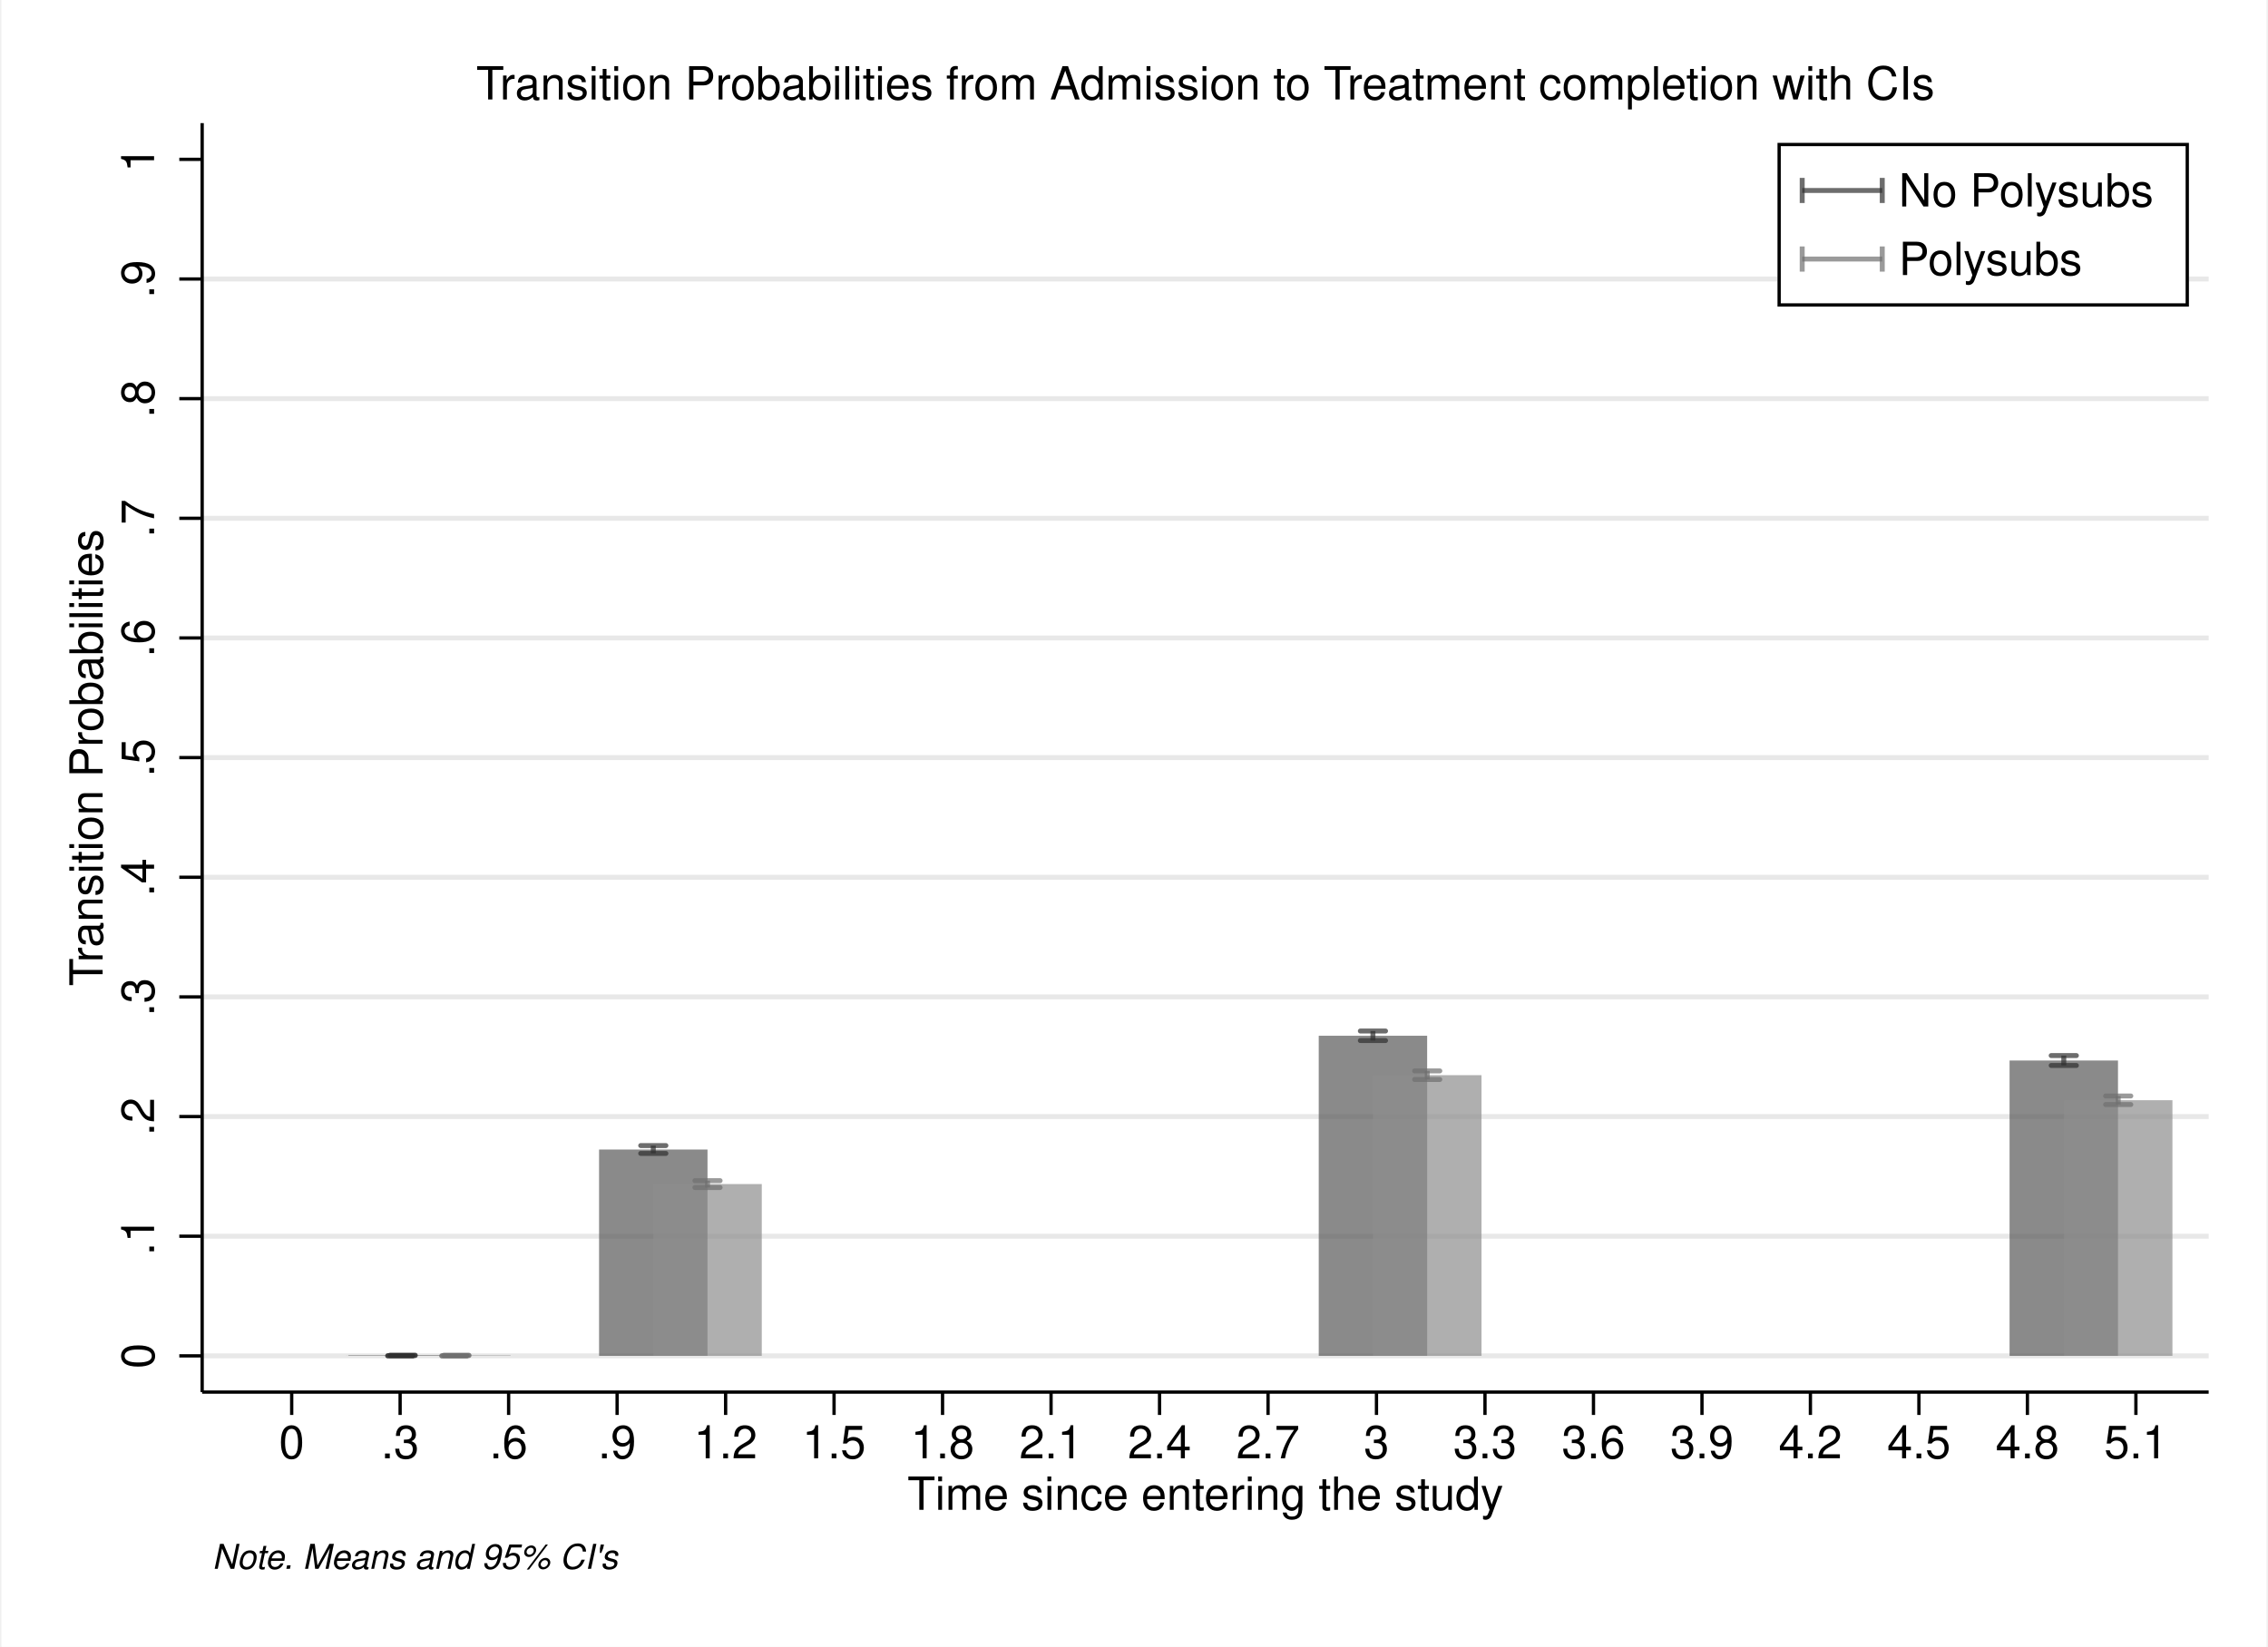
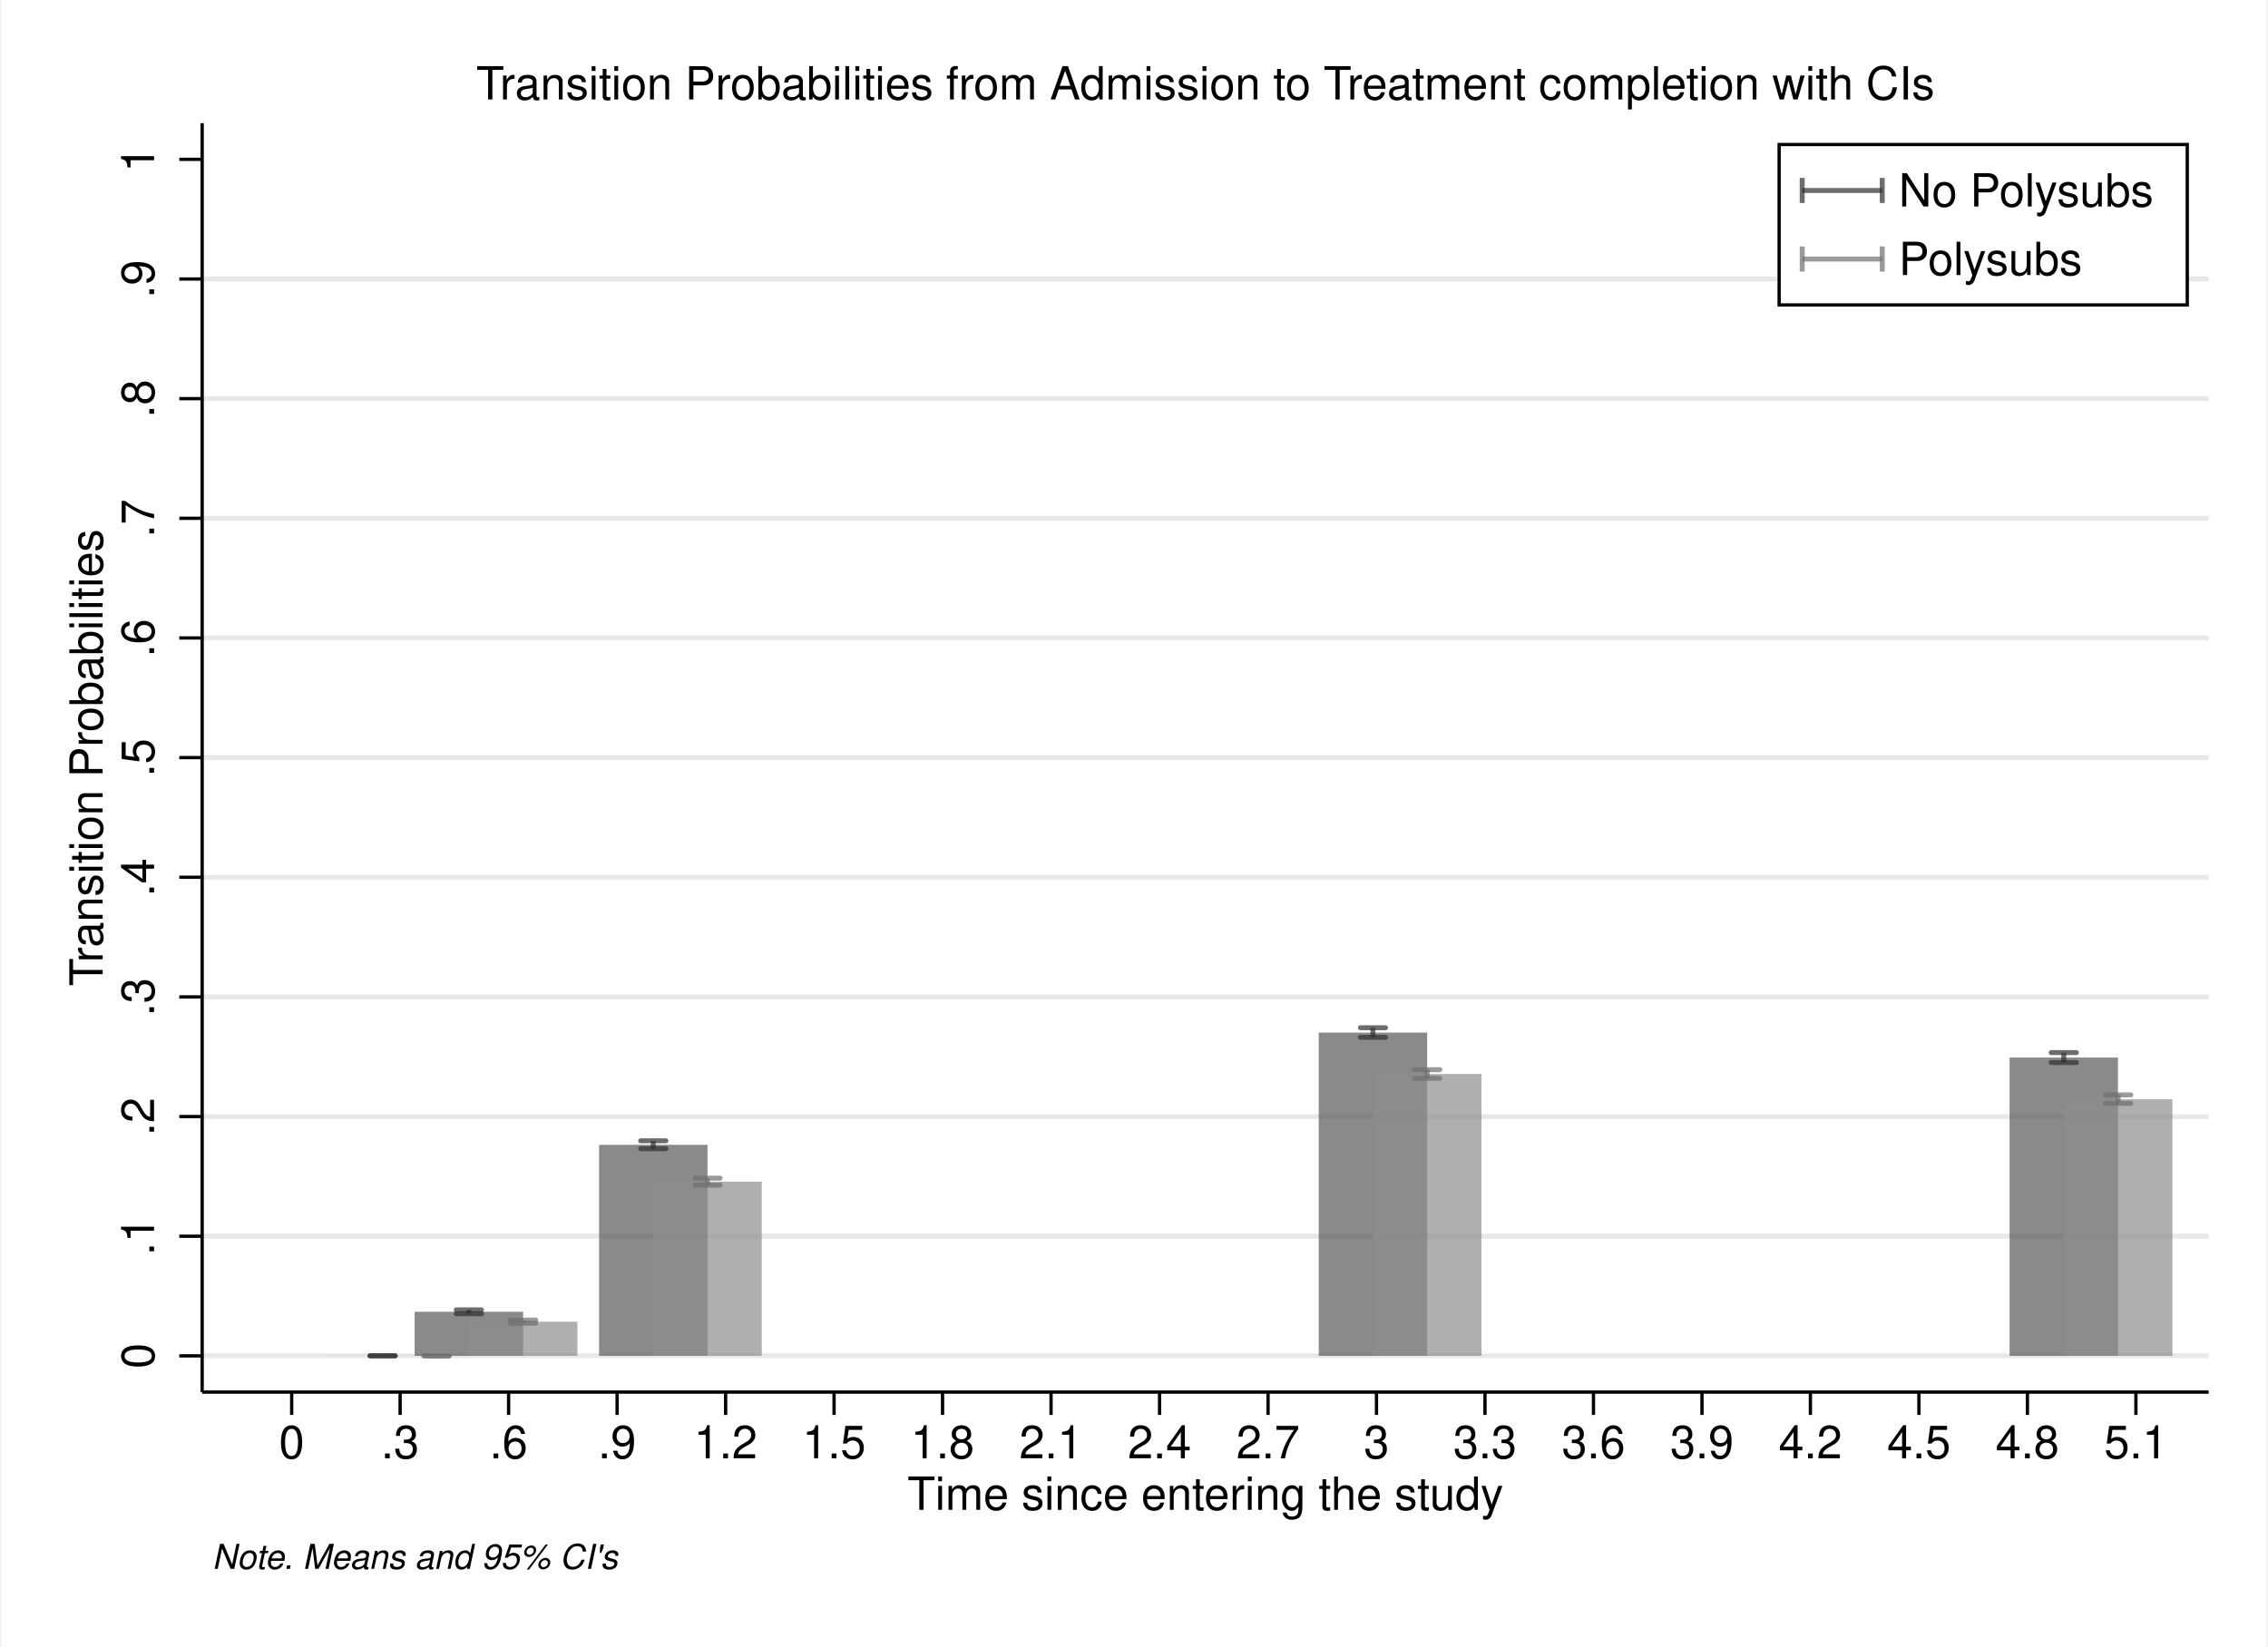
<svg xmlns="http://www.w3.org/2000/svg" version="1.1" width="3.58in" height="2.60in" viewBox="0 0 2574 1872">
  <rect x="0" y="0" width="2574" height="1872" style="fill:#F0F0F0;stroke:none" />
  <rect x="0.00" y="0.00" width="2573.92" height="1872.00" style="fill:#FFFFFF" />
  <rect x="1.87" y="1.87" width="2570.18" height="1868.26" style="fill:none;stroke:#FFFFFF;stroke-width:3.74" />
  <rect x="227.96" y="139.97" width="2280.40" height="1442.61" style="fill:#FFFFFF" />
  <rect x="229.83" y="141.84" width="2276.66" height="1438.87" style="fill:none;stroke:#FFFFFF;stroke-width:3.74" />
  <line x1="227.96" y1="1541.39" x2="2508.36" y2="1541.39" style="stroke:#E8E8E8;stroke-width:5.62" />
  <line x1="227.96" y1="1405.37" x2="2508.36" y2="1405.37" style="stroke:#E8E8E8;stroke-width:5.62" />
  <line x1="227.96" y1="1269.34" x2="2508.36" y2="1269.34" style="stroke:#E8E8E8;stroke-width:5.62" />
  <line x1="227.96" y1="1133.32" x2="2508.36" y2="1133.32" style="stroke:#E8E8E8;stroke-width:5.62" />
  <line x1="227.96" y1="997.30" x2="2508.36" y2="997.30" style="stroke:#E8E8E8;stroke-width:5.62" />
  <line x1="227.96" y1="861.27" x2="2508.36" y2="861.27" style="stroke:#E8E8E8;stroke-width:5.62" />
  <line x1="227.96" y1="725.25" x2="2508.36" y2="725.25" style="stroke:#E8E8E8;stroke-width:5.62" />
  <line x1="227.96" y1="589.22" x2="2508.36" y2="589.22" style="stroke:#E8E8E8;stroke-width:5.62" />
  <line x1="227.96" y1="453.20" x2="2508.36" y2="453.20" style="stroke:#E8E8E8;stroke-width:5.62" />
  <line x1="227.96" y1="317.17" x2="2508.36" y2="317.17" style="stroke:#E8E8E8;stroke-width:5.62" />
-   <rect x="391.57" y="1541.31" width="123.31" height="0.08" style="fill:#595959;fill-opacity:0.70" />
-   <rect x="393.44" y="1539.52" width="119.57" height="3.66" style="fill:none;stroke:#000000;stroke-opacity:0.00;stroke-width:3.74" />
-   <rect x="679.05" y="1306.83" width="123.23" height="234.56" style="fill:#595959;fill-opacity:0.70" />
-   <rect x="680.93" y="1308.70" width="119.49" height="230.82" style="fill:none;stroke:#000000;stroke-opacity:0.00;stroke-width:3.74" />
-   <rect x="1496.94" y="1177.48" width="123.23" height="363.91" style="fill:#595959;fill-opacity:0.70" />
-   <rect x="1498.81" y="1179.35" width="119.49" height="360.17" style="fill:none;stroke:#000000;stroke-opacity:0.00;stroke-width:3.74" />
-   <rect x="2282.09" y="1205.63" width="123.23" height="335.76" style="fill:#595959;fill-opacity:0.70" />
-   <rect x="2283.96" y="1207.51" width="119.49" height="332.01" style="fill:none;stroke:#000000;stroke-opacity:0.00;stroke-width:3.74" />
-   <rect x="394.14" y="1540.83" width="123.31" height="0.56" style="fill:#595959;fill-opacity:0.70" />
-   <rect x="396.02" y="1539.52" width="119.57" height="3.18" style="fill:none;stroke:#000000;stroke-opacity:0.00;stroke-width:3.74" />
-   <rect x="740.67" y="1346.08" width="123.31" height="195.31" style="fill:#8D8D8D;fill-opacity:0.70" />
-   <rect x="742.54" y="1347.96" width="119.57" height="191.56" style="fill:none;stroke:#707070;stroke-opacity:0.00;stroke-width:3.74" />
-   <rect x="1558.64" y="1222.29" width="123.31" height="319.11" style="fill:#8D8D8D;fill-opacity:0.70" />
-   <rect x="1560.51" y="1224.16" width="119.57" height="315.36" style="fill:none;stroke:#707070;stroke-opacity:0.00;stroke-width:3.74" />
-   <rect x="2343.95" y="1250.76" width="123.23" height="290.63" style="fill:#8D8D8D;fill-opacity:0.70" />
-   <rect x="2345.82" y="1252.63" width="119.49" height="286.89" style="fill:none;stroke:#707070;stroke-opacity:0.00;stroke-width:3.74" />
-   <rect x="455.20" y="1540.83" width="123.31" height="0.56" style="fill:#8D8D8D;fill-opacity:0.70" />
-   <rect x="457.07" y="1539.52" width="119.57" height="3.18" style="fill:none;stroke:#707070;stroke-opacity:0.00;stroke-width:3.74" />
-   <line x1="453.18" y1="1541.39" x2="453.18" y2="1541.23" style="stroke:#303030;stroke-opacity:0.70;stroke-width:5.62" />
-   <line x1="438.87" y1="1541.23" x2="467.50" y2="1541.23" stroke-linecap="round" style="stroke:#303030;stroke-opacity:0.70;stroke-width:5.62" />
-   <line x1="438.87" y1="1541.39" x2="467.50" y2="1541.39" stroke-linecap="round" style="stroke:#303030;stroke-opacity:0.70;stroke-width:5.62" />
-   <line x1="740.67" y1="1311.25" x2="740.67" y2="1302.32" style="stroke:#303030;stroke-opacity:0.70;stroke-width:5.62" />
-   <line x1="726.35" y1="1302.32" x2="754.99" y2="1302.32" stroke-linecap="round" style="stroke:#303030;stroke-opacity:0.70;stroke-width:5.62" />
-   <line x1="726.35" y1="1311.25" x2="754.99" y2="1311.25" stroke-linecap="round" style="stroke:#303030;stroke-opacity:0.70;stroke-width:5.62" />
-   <line x1="1558.56" y1="1182.95" x2="1558.56" y2="1172.09" style="stroke:#303030;stroke-opacity:0.70;stroke-width:5.62" />
-   <line x1="1544.24" y1="1172.09" x2="1572.87" y2="1172.09" stroke-linecap="round" style="stroke:#303030;stroke-opacity:0.70;stroke-width:5.62" />
-   <line x1="1544.24" y1="1182.95" x2="1572.87" y2="1182.95" stroke-linecap="round" style="stroke:#303030;stroke-opacity:0.70;stroke-width:5.62" />
-   <line x1="2343.71" y1="1211.27" x2="2343.71" y2="1200.00" style="stroke:#303030;stroke-opacity:0.70;stroke-width:5.62" />
-   <line x1="2329.39" y1="1200.00" x2="2358.03" y2="1200.00" stroke-linecap="round" style="stroke:#303030;stroke-opacity:0.70;stroke-width:5.62" />
-   <line x1="2329.39" y1="1211.27" x2="2358.03" y2="1211.27" stroke-linecap="round" style="stroke:#303030;stroke-opacity:0.70;stroke-width:5.62" />
-   <line x1="455.76" y1="1541.07" x2="455.76" y2="1540.59" style="stroke:#303030;stroke-opacity:0.70;stroke-width:5.62" />
-   <line x1="441.44" y1="1540.59" x2="470.08" y2="1540.59" stroke-linecap="round" style="stroke:#303030;stroke-opacity:0.70;stroke-width:5.62" />
-   <line x1="441.44" y1="1541.07" x2="470.08" y2="1541.07" stroke-linecap="round" style="stroke:#303030;stroke-opacity:0.70;stroke-width:5.62" />
-   <line x1="514.64" y1="1541.39" x2="514.64" y2="1541.39" style="stroke:#707070;stroke-opacity:0.70;stroke-width:5.62" />
-   <line x1="500.32" y1="1541.39" x2="528.96" y2="1541.39" stroke-linecap="round" style="stroke:#707070;stroke-opacity:0.70;stroke-width:5.62" />
-   <line x1="500.32" y1="1541.39" x2="528.96" y2="1541.39" stroke-linecap="round" style="stroke:#707070;stroke-opacity:0.70;stroke-width:5.62" />
-   <line x1="802.28" y1="1350.02" x2="802.28" y2="1342.22" style="stroke:#707070;stroke-opacity:0.70;stroke-width:5.62" />
-   <line x1="787.97" y1="1342.22" x2="816.60" y2="1342.22" stroke-linecap="round" style="stroke:#707070;stroke-opacity:0.70;stroke-width:5.62" />
-   <line x1="787.97" y1="1350.02" x2="816.60" y2="1350.02" stroke-linecap="round" style="stroke:#707070;stroke-opacity:0.70;stroke-width:5.62" />
-   <line x1="1620.25" y1="1227.19" x2="1620.25" y2="1217.46" style="stroke:#707070;stroke-opacity:0.70;stroke-width:5.62" />
-   <line x1="1605.93" y1="1217.46" x2="1634.57" y2="1217.46" stroke-linecap="round" style="stroke:#707070;stroke-opacity:0.70;stroke-width:5.62" />
-   <line x1="1605.93" y1="1227.19" x2="1634.57" y2="1227.19" stroke-linecap="round" style="stroke:#707070;stroke-opacity:0.70;stroke-width:5.62" />
-   <line x1="2405.56" y1="1255.67" x2="2405.56" y2="1245.94" style="stroke:#707070;stroke-opacity:0.70;stroke-width:5.62" />
-   <line x1="2391.25" y1="1245.94" x2="2419.88" y2="1245.94" stroke-linecap="round" style="stroke:#707070;stroke-opacity:0.70;stroke-width:5.62" />
-   <line x1="2391.25" y1="1255.67" x2="2419.88" y2="1255.67" stroke-linecap="round" style="stroke:#707070;stroke-opacity:0.70;stroke-width:5.62" />
-   <line x1="516.81" y1="1541.07" x2="516.81" y2="1540.67" style="stroke:#707070;stroke-opacity:0.70;stroke-width:5.62" />
-   <line x1="502.49" y1="1540.67" x2="531.13" y2="1540.67" stroke-linecap="round" style="stroke:#707070;stroke-opacity:0.70;stroke-width:5.62" />
-   <line x1="502.49" y1="1541.07" x2="531.13" y2="1541.07" stroke-linecap="round" style="stroke:#707070;stroke-opacity:0.70;stroke-width:5.62" />
+   <rect x="469.43" y="1491.28" width="123.31" height="50.11" style="fill:#595959;fill-opacity:0.70" />
+   <rect x="471.31" y="1493.15" width="119.57" height="46.37" style="fill:none;stroke:#000000;stroke-opacity:0.00;stroke-width:3.74" />
+   <rect x="679.05" y="1301.44" width="123.23" height="239.95" style="fill:#595959;fill-opacity:0.70" />
+   <rect x="680.93" y="1303.31" width="119.49" height="236.21" style="fill:none;stroke:#000000;stroke-opacity:0.00;stroke-width:3.74" />
+   <rect x="1496.94" y="1173.86" width="123.23" height="367.53" style="fill:#595959;fill-opacity:0.70" />
+   <rect x="1498.81" y="1175.73" width="119.49" height="363.79" style="fill:none;stroke:#000000;stroke-opacity:0.00;stroke-width:3.74" />
+   <rect x="2282.09" y="1202.26" width="123.23" height="339.14" style="fill:#595959;fill-opacity:0.70" />
+   <rect x="2283.96" y="1204.13" width="119.49" height="335.39" style="fill:none;stroke:#000000;stroke-opacity:0.00;stroke-width:3.74" />
+   <rect x="371.38" y="1541.31" width="123.23" height="0.08" style="fill:#595959;fill-opacity:0.70" />
+   <rect x="373.25" y="1539.52" width="119.49" height="3.66" style="fill:none;stroke:#000000;stroke-opacity:0.00;stroke-width:3.74" />
+   <rect x="531.13" y="1502.54" width="123.31" height="38.85" style="fill:#8D8D8D;fill-opacity:0.70" />
+   <rect x="533.00" y="1504.41" width="119.57" height="35.11" style="fill:none;stroke:#707070;stroke-opacity:0.00;stroke-width:3.74" />
+   <rect x="740.67" y="1343.35" width="123.31" height="198.04" style="fill:#8D8D8D;fill-opacity:0.70" />
+   <rect x="742.54" y="1345.22" width="119.57" height="194.30" style="fill:none;stroke:#707070;stroke-opacity:0.00;stroke-width:3.74" />
+   <rect x="1558.64" y="1220.92" width="123.31" height="320.47" style="fill:#8D8D8D;fill-opacity:0.70" />
+   <rect x="1560.51" y="1222.79" width="119.57" height="316.73" style="fill:none;stroke:#707070;stroke-opacity:0.00;stroke-width:3.74" />
+   <rect x="2343.95" y="1249.56" width="123.23" height="291.84" style="fill:#8D8D8D;fill-opacity:0.70" />
+   <rect x="2345.82" y="1251.43" width="119.49" height="288.09" style="fill:none;stroke:#707070;stroke-opacity:0.00;stroke-width:3.74" />
+   <line x1="531.05" y1="1493.53" x2="531.05" y2="1489.11" style="stroke:#303030;stroke-opacity:0.70;stroke-width:5.62" />
+   <line x1="516.73" y1="1489.11" x2="545.37" y2="1489.11" stroke-linecap="round" style="stroke:#303030;stroke-opacity:0.70;stroke-width:5.62" />
+   <line x1="516.73" y1="1493.53" x2="545.37" y2="1493.53" stroke-linecap="round" style="stroke:#303030;stroke-opacity:0.70;stroke-width:5.62" />
+   <line x1="740.67" y1="1305.86" x2="740.67" y2="1296.93" style="stroke:#303030;stroke-opacity:0.70;stroke-width:5.62" />
+   <line x1="726.35" y1="1296.93" x2="754.99" y2="1296.93" stroke-linecap="round" style="stroke:#303030;stroke-opacity:0.70;stroke-width:5.62" />
+   <line x1="726.35" y1="1305.86" x2="754.99" y2="1305.86" stroke-linecap="round" style="stroke:#303030;stroke-opacity:0.70;stroke-width:5.62" />
+   <line x1="1558.56" y1="1179.25" x2="1558.56" y2="1168.39" style="stroke:#303030;stroke-opacity:0.70;stroke-width:5.62" />
+   <line x1="1544.24" y1="1168.39" x2="1572.87" y2="1168.39" stroke-linecap="round" style="stroke:#303030;stroke-opacity:0.70;stroke-width:5.62" />
+   <line x1="1544.24" y1="1179.25" x2="1572.87" y2="1179.25" stroke-linecap="round" style="stroke:#303030;stroke-opacity:0.70;stroke-width:5.62" />
+   <line x1="2343.71" y1="1207.89" x2="2343.71" y2="1196.63" style="stroke:#303030;stroke-opacity:0.70;stroke-width:5.62" />
+   <line x1="2329.39" y1="1196.63" x2="2358.03" y2="1196.63" stroke-linecap="round" style="stroke:#303030;stroke-opacity:0.70;stroke-width:5.62" />
+   <line x1="2329.39" y1="1207.89" x2="2358.03" y2="1207.89" stroke-linecap="round" style="stroke:#303030;stroke-opacity:0.70;stroke-width:5.62" />
+   <line x1="433.00" y1="1541.39" x2="433.00" y2="1541.23" style="stroke:#303030;stroke-opacity:0.70;stroke-width:5.62" />
+   <line x1="418.68" y1="1541.23" x2="447.31" y2="1541.23" stroke-linecap="round" style="stroke:#303030;stroke-opacity:0.70;stroke-width:5.62" />
+   <line x1="418.68" y1="1541.39" x2="447.31" y2="1541.39" stroke-linecap="round" style="stroke:#303030;stroke-opacity:0.70;stroke-width:5.62" />
+   <line x1="592.74" y1="1504.39" x2="592.74" y2="1500.69" style="stroke:#707070;stroke-opacity:0.70;stroke-width:5.62" />
+   <line x1="578.43" y1="1500.69" x2="607.06" y2="1500.69" stroke-linecap="round" style="stroke:#707070;stroke-opacity:0.70;stroke-width:5.62" />
+   <line x1="578.43" y1="1504.39" x2="607.06" y2="1504.39" stroke-linecap="round" style="stroke:#707070;stroke-opacity:0.70;stroke-width:5.62" />
+   <line x1="802.28" y1="1347.29" x2="802.28" y2="1339.41" style="stroke:#707070;stroke-opacity:0.70;stroke-width:5.62" />
+   <line x1="787.97" y1="1339.41" x2="816.60" y2="1339.41" stroke-linecap="round" style="stroke:#707070;stroke-opacity:0.70;stroke-width:5.62" />
+   <line x1="787.97" y1="1347.29" x2="816.60" y2="1347.29" stroke-linecap="round" style="stroke:#707070;stroke-opacity:0.70;stroke-width:5.62" />
+   <line x1="1620.25" y1="1225.83" x2="1620.25" y2="1216.09" style="stroke:#707070;stroke-opacity:0.70;stroke-width:5.62" />
+   <line x1="1605.93" y1="1216.09" x2="1634.57" y2="1216.09" stroke-linecap="round" style="stroke:#707070;stroke-opacity:0.70;stroke-width:5.62" />
+   <line x1="1605.93" y1="1225.83" x2="1634.57" y2="1225.83" stroke-linecap="round" style="stroke:#707070;stroke-opacity:0.70;stroke-width:5.62" />
+   <line x1="2405.56" y1="1254.38" x2="2405.56" y2="1244.65" style="stroke:#707070;stroke-opacity:0.70;stroke-width:5.62" />
+   <line x1="2391.25" y1="1244.65" x2="2419.88" y2="1244.65" stroke-linecap="round" style="stroke:#707070;stroke-opacity:0.70;stroke-width:5.62" />
+   <line x1="2391.25" y1="1254.38" x2="2419.88" y2="1254.38" stroke-linecap="round" style="stroke:#707070;stroke-opacity:0.70;stroke-width:5.62" />
+   <line x1="494.29" y1="1541.39" x2="494.29" y2="1541.39" style="stroke:#707070;stroke-opacity:0.70;stroke-width:5.62" />
+   <line x1="479.97" y1="1541.39" x2="508.61" y2="1541.39" stroke-linecap="round" style="stroke:#707070;stroke-opacity:0.70;stroke-width:5.62" />
+   <line x1="479.97" y1="1541.39" x2="508.61" y2="1541.39" stroke-linecap="round" style="stroke:#707070;stroke-opacity:0.70;stroke-width:5.62" />
  <line x1="227.96" y1="1582.58" x2="227.96" y2="139.97" style="stroke:#000000;stroke-width:3.74" />
  <line x1="227.96" y1="1541.39" x2="201.98" y2="1541.39" style="stroke:#000000;stroke-width:3.74" />
  <text x="173.32" y="1541.39" style="font-family:'Helvetica';font-size:51.96px;fill:#000000" transform="rotate(-90 173.32,1541.39)" text-anchor="middle">0</text>
  <line x1="227.96" y1="1405.37" x2="201.98" y2="1405.37" style="stroke:#000000;stroke-width:3.74" />
  <text x="173.32" y="1405.37" style="font-family:'Helvetica';font-size:51.96px;fill:#000000" transform="rotate(-90 173.32,1405.37)" text-anchor="middle">.1</text>
  <line x1="227.96" y1="1269.34" x2="201.98" y2="1269.34" style="stroke:#000000;stroke-width:3.74" />
  <text x="173.32" y="1269.34" style="font-family:'Helvetica';font-size:51.96px;fill:#000000" transform="rotate(-90 173.32,1269.34)" text-anchor="middle">.2</text>
  <line x1="227.96" y1="1133.32" x2="201.98" y2="1133.32" style="stroke:#000000;stroke-width:3.74" />
  <text x="173.32" y="1133.32" style="font-family:'Helvetica';font-size:51.96px;fill:#000000" transform="rotate(-90 173.32,1133.32)" text-anchor="middle">.3</text>
  <line x1="227.96" y1="997.30" x2="201.98" y2="997.30" style="stroke:#000000;stroke-width:3.74" />
  <text x="173.32" y="997.30" style="font-family:'Helvetica';font-size:51.96px;fill:#000000" transform="rotate(-90 173.32,997.30)" text-anchor="middle">.4</text>
  <line x1="227.96" y1="861.27" x2="201.98" y2="861.27" style="stroke:#000000;stroke-width:3.74" />
  <text x="173.32" y="861.27" style="font-family:'Helvetica';font-size:51.96px;fill:#000000" transform="rotate(-90 173.32,861.27)" text-anchor="middle">.5</text>
  <line x1="227.96" y1="725.25" x2="201.98" y2="725.25" style="stroke:#000000;stroke-width:3.74" />
  <text x="173.32" y="725.25" style="font-family:'Helvetica';font-size:51.96px;fill:#000000" transform="rotate(-90 173.32,725.25)" text-anchor="middle">.6</text>
  <line x1="227.96" y1="589.22" x2="201.98" y2="589.22" style="stroke:#000000;stroke-width:3.74" />
  <text x="173.32" y="589.22" style="font-family:'Helvetica';font-size:51.96px;fill:#000000" transform="rotate(-90 173.32,589.22)" text-anchor="middle">.7</text>
  <line x1="227.96" y1="453.20" x2="201.98" y2="453.20" style="stroke:#000000;stroke-width:3.74" />
  <text x="173.32" y="453.20" style="font-family:'Helvetica';font-size:51.96px;fill:#000000" transform="rotate(-90 173.32,453.20)" text-anchor="middle">.8</text>
  <line x1="227.96" y1="317.17" x2="201.98" y2="317.17" style="stroke:#000000;stroke-width:3.74" />
  <text x="173.32" y="317.17" style="font-family:'Helvetica';font-size:51.96px;fill:#000000" transform="rotate(-90 173.32,317.17)" text-anchor="middle">.9</text>
  <line x1="227.96" y1="181.15" x2="201.98" y2="181.15" style="stroke:#000000;stroke-width:3.74" />
  <text x="173.32" y="181.15" style="font-family:'Helvetica';font-size:51.96px;fill:#000000" transform="rotate(-90 173.32,181.15)" text-anchor="middle">1</text>
  <text x="114.84" y="861.27" style="font-family:'Helvetica';font-size:51.96px;fill:#000000" transform="rotate(-90 114.84,861.27)" text-anchor="middle">Transition Probabilities</text>
  <line x1="227.96" y1="1582.58" x2="2508.36" y2="1582.58" style="stroke:#000000;stroke-width:3.74" />
  <line x1="329.71" y1="1582.58" x2="329.71" y2="1608.56" style="stroke:#000000;stroke-width:3.74" />
  <text x="329.71" y="1657.84" style="font-family:'Helvetica';font-size:51.96px;fill:#000000" text-anchor="middle">0</text>
  <line x1="452.94" y1="1582.58" x2="452.94" y2="1608.56" style="stroke:#000000;stroke-width:3.74" />
  <text x="452.94" y="1657.84" style="font-family:'Helvetica';font-size:51.96px;fill:#000000" text-anchor="middle">.3</text>
  <line x1="576.25" y1="1582.58" x2="576.25" y2="1608.56" style="stroke:#000000;stroke-width:3.74" />
  <text x="576.25" y="1657.84" style="font-family:'Helvetica';font-size:51.96px;fill:#000000" text-anchor="middle">.6</text>
  <line x1="699.56" y1="1582.58" x2="699.56" y2="1608.56" style="stroke:#000000;stroke-width:3.74" />
  <text x="699.56" y="1657.84" style="font-family:'Helvetica';font-size:51.96px;fill:#000000" text-anchor="middle">.9</text>
  <line x1="822.88" y1="1582.58" x2="822.88" y2="1608.56" style="stroke:#000000;stroke-width:3.74" />
  <text x="822.88" y="1657.84" style="font-family:'Helvetica';font-size:51.96px;fill:#000000" text-anchor="middle">1.2</text>
  <line x1="946.11" y1="1582.58" x2="946.11" y2="1608.56" style="stroke:#000000;stroke-width:3.74" />
  <text x="946.11" y="1657.84" style="font-family:'Helvetica';font-size:51.96px;fill:#000000" text-anchor="middle">1.5</text>
  <line x1="1069.42" y1="1582.58" x2="1069.42" y2="1608.56" style="stroke:#000000;stroke-width:3.74" />
  <text x="1069.42" y="1657.84" style="font-family:'Helvetica';font-size:51.96px;fill:#000000" text-anchor="middle">1.8</text>
  <line x1="1192.73" y1="1582.58" x2="1192.73" y2="1608.56" style="stroke:#000000;stroke-width:3.74" />
  <text x="1192.73" y="1657.84" style="font-family:'Helvetica';font-size:51.96px;fill:#000000" text-anchor="middle">2.1</text>
  <line x1="1316.04" y1="1582.58" x2="1316.04" y2="1608.56" style="stroke:#000000;stroke-width:3.74" />
  <text x="1316.04" y="1657.84" style="font-family:'Helvetica';font-size:51.96px;fill:#000000" text-anchor="middle">2.4</text>
  <line x1="1439.35" y1="1582.58" x2="1439.35" y2="1608.56" style="stroke:#000000;stroke-width:3.74" />
  <text x="1439.35" y="1657.84" style="font-family:'Helvetica';font-size:51.96px;fill:#000000" text-anchor="middle">2.7</text>
  <line x1="1562.58" y1="1582.58" x2="1562.58" y2="1608.56" style="stroke:#000000;stroke-width:3.74" />
  <text x="1562.58" y="1657.84" style="font-family:'Helvetica';font-size:51.96px;fill:#000000" text-anchor="middle">3</text>
  <line x1="1685.89" y1="1582.58" x2="1685.89" y2="1608.56" style="stroke:#000000;stroke-width:3.74" />
  <text x="1685.89" y="1657.84" style="font-family:'Helvetica';font-size:51.96px;fill:#000000" text-anchor="middle">3.3</text>
  <line x1="1809.20" y1="1582.58" x2="1809.20" y2="1608.56" style="stroke:#000000;stroke-width:3.74" />
  <text x="1809.20" y="1657.84" style="font-family:'Helvetica';font-size:51.96px;fill:#000000" text-anchor="middle">3.6</text>
  <line x1="1932.51" y1="1582.58" x2="1932.51" y2="1608.56" style="stroke:#000000;stroke-width:3.74" />
  <text x="1932.51" y="1657.84" style="font-family:'Helvetica';font-size:51.96px;fill:#000000" text-anchor="middle">3.9</text>
  <line x1="2055.74" y1="1582.58" x2="2055.74" y2="1608.56" style="stroke:#000000;stroke-width:3.74" />
  <text x="2055.74" y="1657.84" style="font-family:'Helvetica';font-size:51.96px;fill:#000000" text-anchor="middle">4.2</text>
  <line x1="2179.05" y1="1582.58" x2="2179.05" y2="1608.56" style="stroke:#000000;stroke-width:3.74" />
  <text x="2179.05" y="1657.84" style="font-family:'Helvetica';font-size:51.96px;fill:#000000" text-anchor="middle">4.5</text>
  <line x1="2302.36" y1="1582.58" x2="2302.36" y2="1608.56" style="stroke:#000000;stroke-width:3.74" />
  <text x="2302.36" y="1657.84" style="font-family:'Helvetica';font-size:51.96px;fill:#000000" text-anchor="middle">4.8</text>
  <line x1="2425.67" y1="1582.58" x2="2425.67" y2="1608.56" style="stroke:#000000;stroke-width:3.74" />
  <text x="2425.67" y="1657.84" style="font-family:'Helvetica';font-size:51.96px;fill:#000000" text-anchor="middle">5.1</text>
  <text x="1368.16" y="1716.40" style="font-family:'Helvetica';font-size:51.96px;fill:#000000" text-anchor="middle">Time since entering the study</text>
  <rect x="2018.34" y="162.41" width="467.58" height="186.14" style="fill:#FFFFFF" />
  <rect x="2020.21" y="164.28" width="463.84" height="182.39" style="fill:none;stroke:#000000;stroke-width:3.74" />
  <line x1="2046.41" y1="216.54" x2="2137.39" y2="216.54" style="stroke:#303030;stroke-opacity:0.70;stroke-width:5.62" />
  <line x1="2046.41" y1="230.78" x2="2046.41" y2="202.23" style="stroke:#303030;stroke-opacity:0.70;stroke-width:5.62" />
  <line x1="2137.39" y1="230.78" x2="2137.39" y2="202.23" style="stroke:#303030;stroke-opacity:0.70;stroke-width:5.62" />
  <line x1="2046.41" y1="294.49" x2="2137.39" y2="294.49" style="stroke:#707070;stroke-opacity:0.70;stroke-width:5.62" />
  <line x1="2046.41" y1="308.81" x2="2046.41" y2="280.17" style="stroke:#707070;stroke-opacity:0.70;stroke-width:5.62" />
  <line x1="2137.39" y1="308.81" x2="2137.39" y2="280.17" style="stroke:#707070;stroke-opacity:0.70;stroke-width:5.62" />
  <text x="2156.13" y="234.75" style="font-family:'Helvetica';font-size:51.96px;fill:#000000">No Polysubs</text>
  <text x="2156.13" y="312.70" style="font-family:'Helvetica';font-size:51.96px;fill:#000000">Polysubs</text>
  <text x="239.22" y="1783.52" style="font-family:'Helvetica';font-style:italic;font-size:39.01px;fill:#000000">Note. Means and 95% CI's</text>
  <text x="1368.16" y="113.07" style="font-family:'Helvetica';font-size:51.96px;fill:#000000" text-anchor="middle">Transition Probabilities from Admission to Treatment completion with CIs</text>
</svg>
